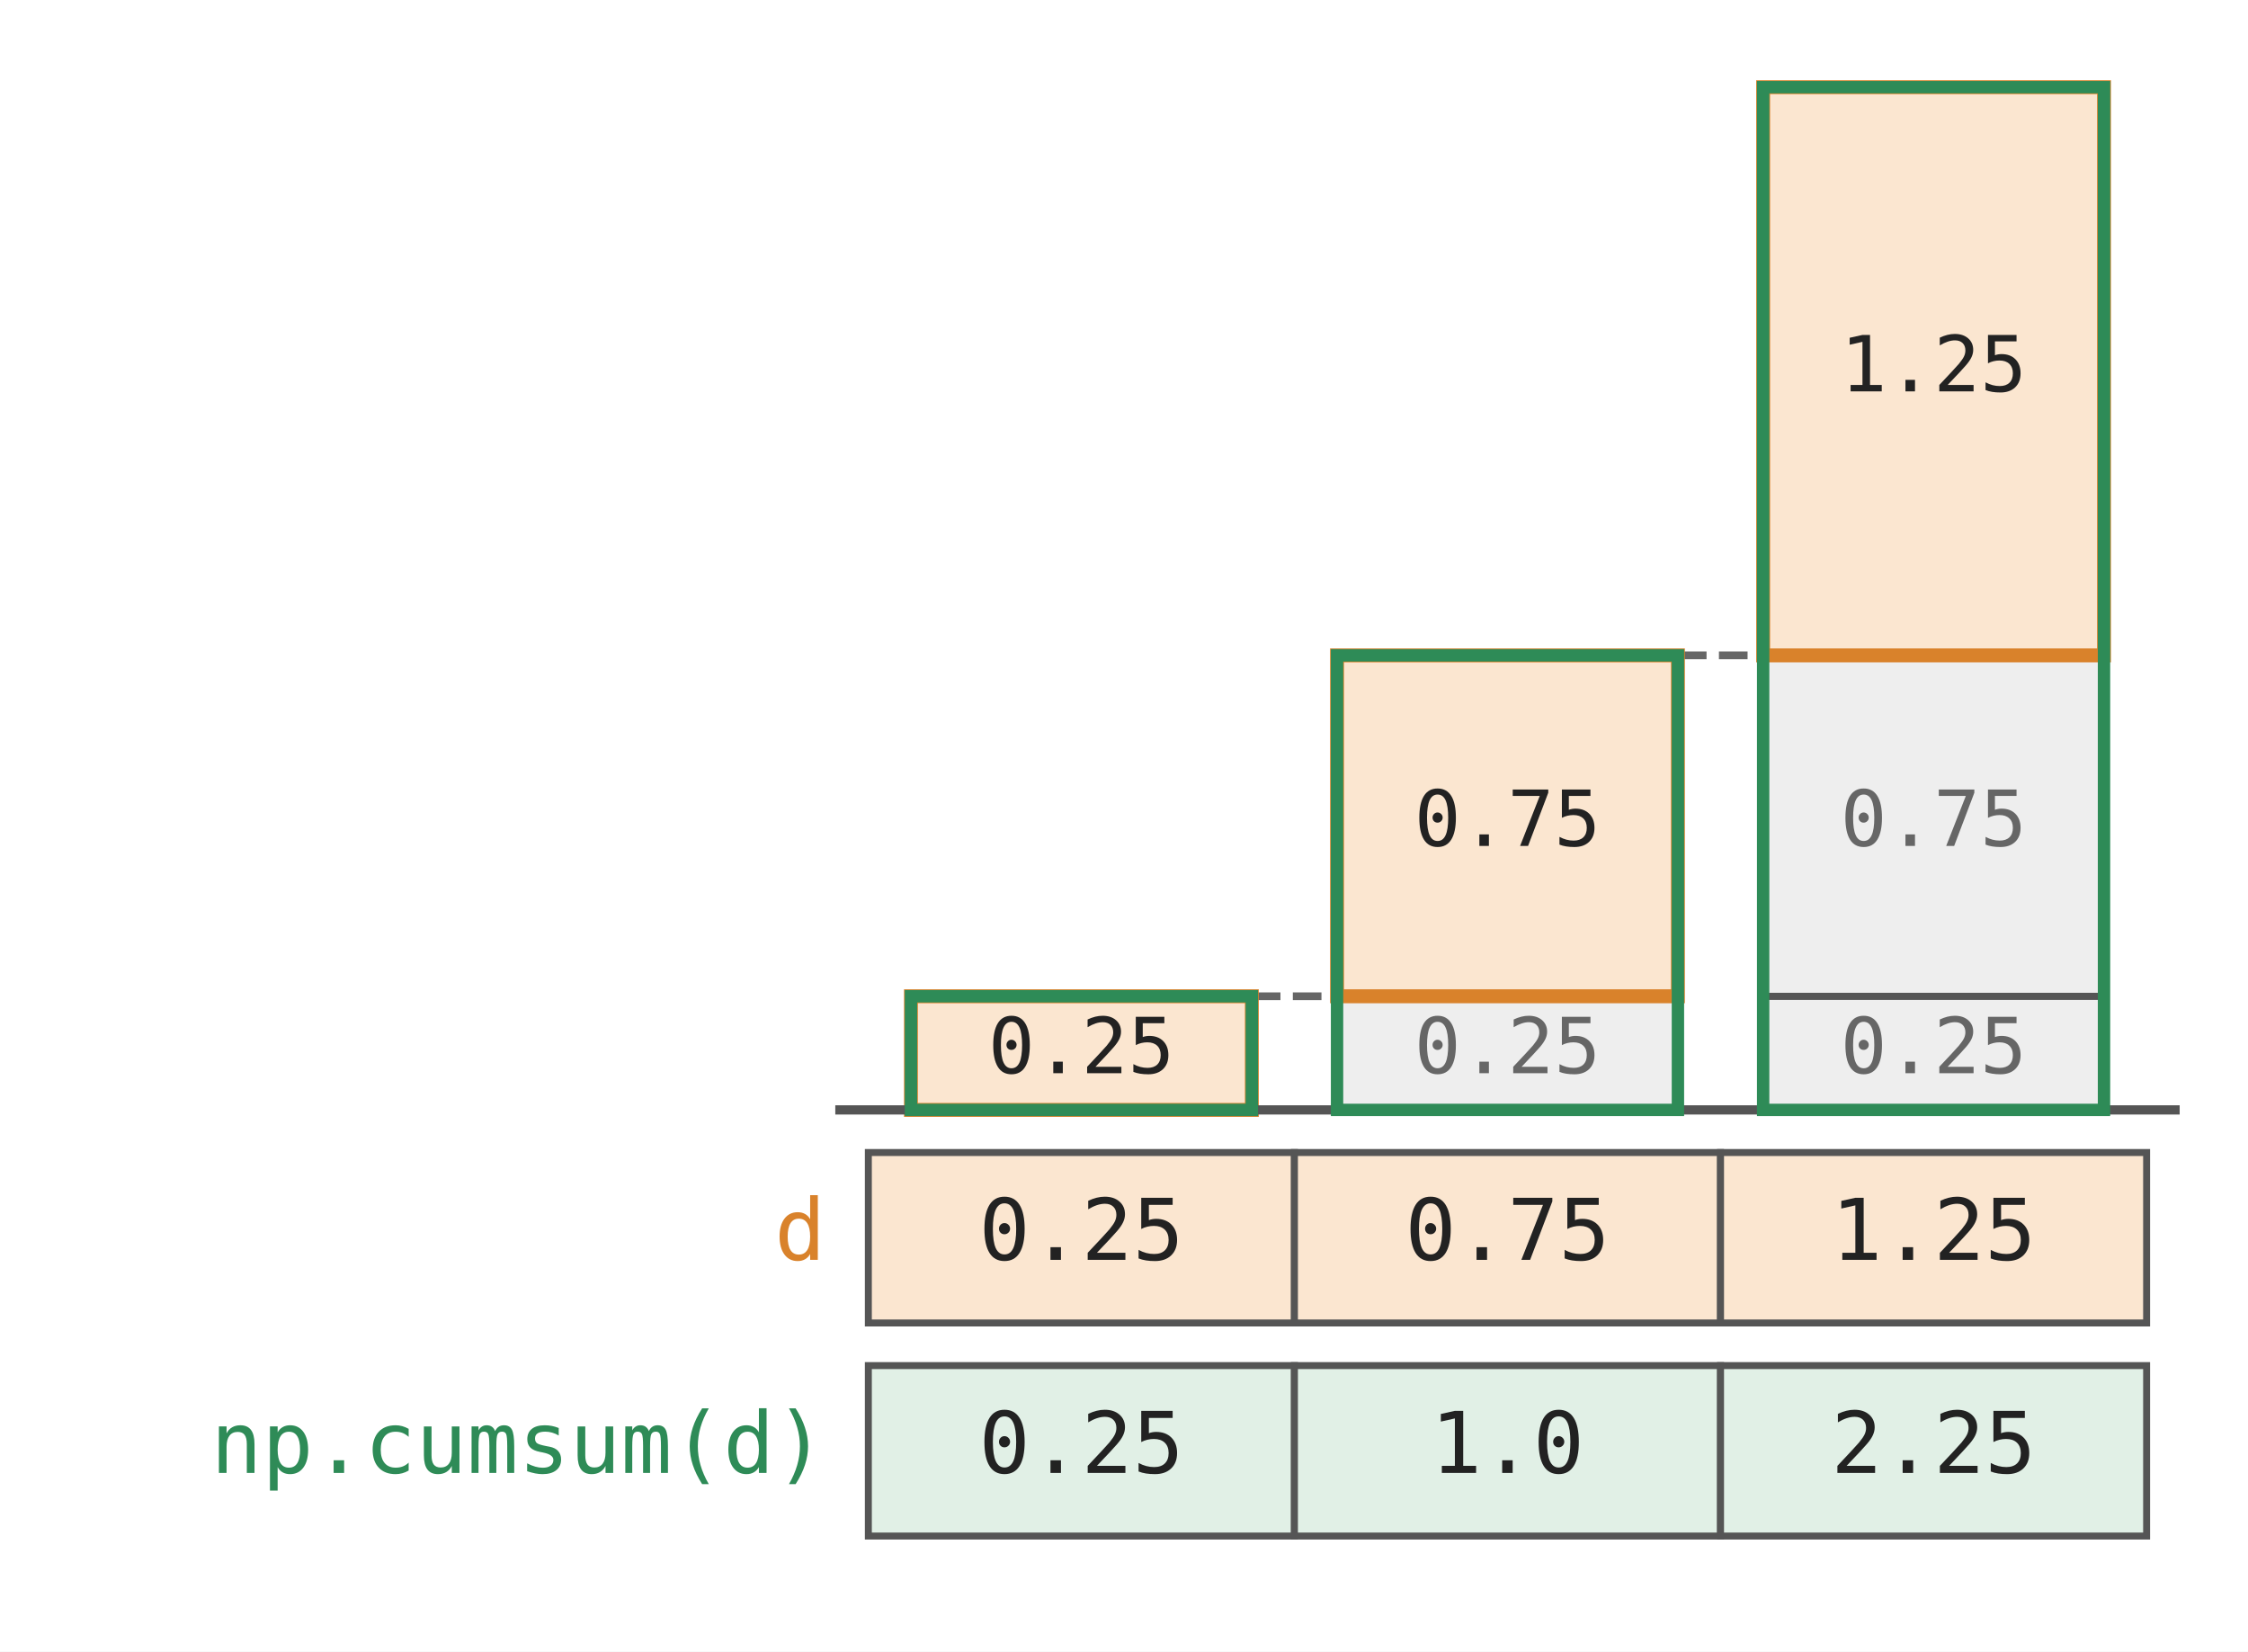
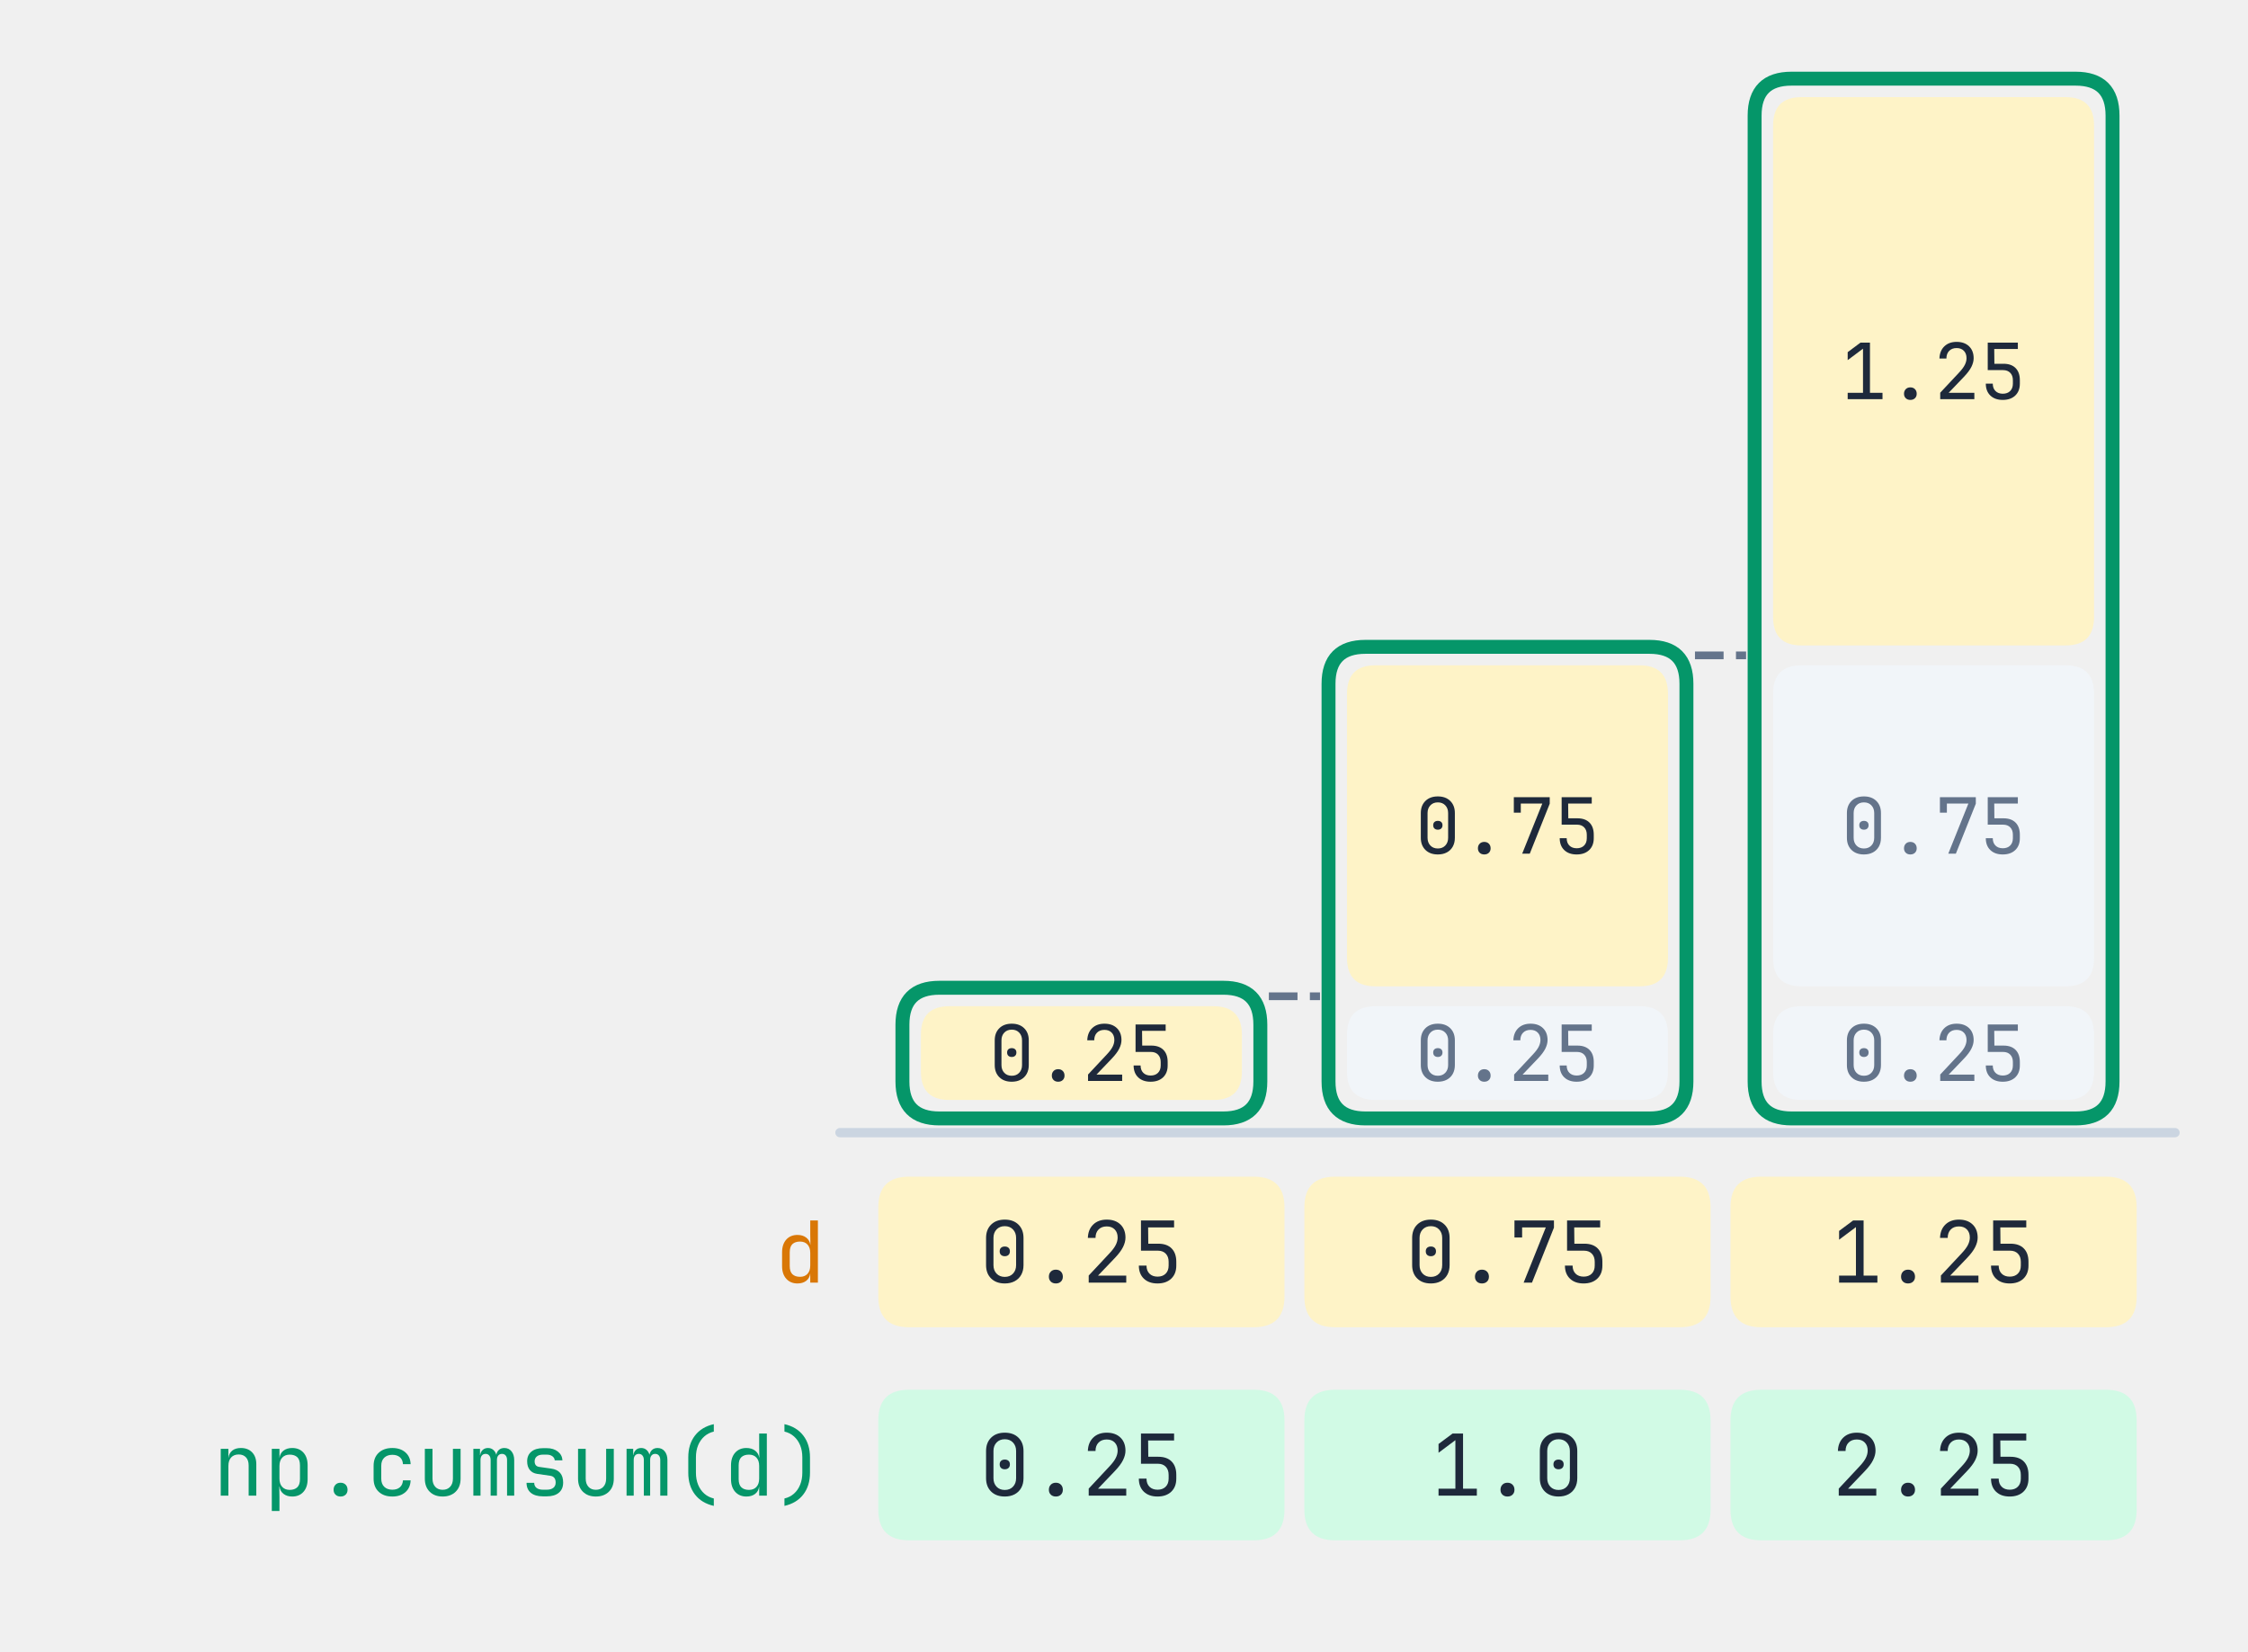
<svg xmlns="http://www.w3.org/2000/svg" xmlns:xlink="http://www.w3.org/1999/xlink" width="290.52pt" height="213.428pt" viewBox="0 0 290.52 213.428" version="1.1">
  <defs>
    <style type="text/css">*{stroke-linejoin: round; stroke-linecap: butt}</style>
  </defs>
  <g id="figure_1">
    <g id="patch_1">
-       <path d="M 0 213.428  L 290.52 213.428  L 290.52 0  L 0 0  z " style="fill: #ffffff" />
+       <path d="M 0 213.428  L 290.52 213.428  L 290.52 0  L 0 0  L 0 213.428  z " style="fill: none" />
    </g>
    <g id="axes_1">
      <g id="line2d_1">
-         <path d="M 161.78 128.74  L 172.793 128.74  " clip-path="url(#pf99dd65618)" style="fill: none; stroke-dasharray: 3.7,1.6; stroke-dashoffset: 0; stroke: #666666" />
+         <path d="M 163.982 128.74  L 170.59 128.74  " clip-path="url(#pf99dd65618)" style="fill: none; stroke-dasharray: 3.7,1.6; stroke-dashoffset: 0; stroke: #64748b" />
      </g>
      <g id="line2d_2">
-         <path d="M 216.846 84.688  L 227.859 84.688  " clip-path="url(#pf99dd65618)" style="fill: none; stroke-dasharray: 3.7,1.6; stroke-dashoffset: 0; stroke: #666666" />
+         <path d="M 219.048 84.688  L 225.656 84.688  " clip-path="url(#pf99dd65618)" style="fill: none; stroke-dasharray: 3.7,1.6; stroke-dashoffset: 0; stroke: #64748b" />
      </g>
      <g id="patch_2">
-         <path d="M 117.727 143.424  L 161.78 143.424  L 161.78 128.74  L 117.727 128.74  z " clip-path="url(#pf99dd65618)" style="fill: #fbe6d0; stroke: #d9822b; stroke-width: 1.8; stroke-linejoin: miter" />
+         <path d="M 122.683 142.14  L 156.824 142.14  Q 160.495 142.14 160.495 138.469  L 160.495 133.696  Q 160.495 130.025 156.824 130.025  L 122.683 130.025  Q 119.012 130.025 119.012 133.696  L 119.012 138.469  Q 119.012 142.14 122.683 142.14  z " clip-path="url(#pf99dd65618)" style="fill: #fef3c7" />
      </g>
      <g id="patch_3">
-         <path d="M 172.793 143.424  L 216.846 143.424  L 216.846 128.74  L 172.793 128.74  z " clip-path="url(#pf99dd65618)" style="fill: #eeeeee; stroke: #555555; stroke-width: 0.9; stroke-linejoin: miter" />
+         <path d="M 177.749 142.14  L 211.89 142.14  Q 215.561 142.14 215.561 138.469  L 215.561 133.696  Q 215.561 130.025 211.89 130.025  L 177.749 130.025  Q 174.078 130.025 174.078 133.696  L 174.078 138.469  Q 174.078 142.14 177.749 142.14  z " clip-path="url(#pf99dd65618)" style="fill: #f1f5f9" />
      </g>
      <g id="patch_4">
-         <path d="M 172.793 128.74  L 216.846 128.74  L 216.846 84.688  L 172.793 84.688  z " clip-path="url(#pf99dd65618)" style="fill: #fbe6d0; stroke: #d9822b; stroke-width: 1.8; stroke-linejoin: miter" />
+         <path d="M 177.749 127.455  L 211.89 127.455  Q 215.561 127.455 215.561 123.784  L 215.561 89.644  Q 215.561 85.972 211.89 85.972  L 177.749 85.972  Q 174.078 85.972 174.078 89.644  L 174.078 123.784  Q 174.078 127.455 177.749 127.455  z " clip-path="url(#pf99dd65618)" style="fill: #fef3c7" />
      </g>
      <g id="patch_5">
-         <path d="M 227.859 143.424  L 271.911 143.424  L 271.911 128.74  L 227.859 128.74  z " clip-path="url(#pf99dd65618)" style="fill: #eeeeee; stroke: #555555; stroke-width: 0.9; stroke-linejoin: miter" />
+         <path d="M 232.815 142.14  L 266.955 142.14  Q 270.626 142.14 270.626 138.469  L 270.626 133.696  Q 270.626 130.025 266.955 130.025  L 232.815 130.025  Q 229.144 130.025 229.144 133.696  L 229.144 138.469  Q 229.144 142.14 232.815 142.14  z " clip-path="url(#pf99dd65618)" style="fill: #f1f5f9" />
      </g>
      <g id="patch_6">
-         <path d="M 227.859 128.74  L 271.911 128.74  L 271.911 84.688  L 227.859 84.688  z " clip-path="url(#pf99dd65618)" style="fill: #eeeeee; stroke: #555555; stroke-width: 0.9; stroke-linejoin: miter" />
+         <path d="M 232.815 127.455  L 266.955 127.455  Q 270.626 127.455 270.626 123.784  L 270.626 89.644  Q 270.626 85.972 266.955 85.972  L 232.815 85.972  Q 229.144 85.972 229.144 89.644  L 229.144 123.784  Q 229.144 127.455 232.815 127.455  z " clip-path="url(#pf99dd65618)" style="fill: #f1f5f9" />
      </g>
      <g id="patch_7">
-         <path d="M 227.859 84.688  L 271.911 84.688  L 271.911 11.267  L 227.859 11.267  z " clip-path="url(#pf99dd65618)" style="fill: #fbe6d0; stroke: #d9822b; stroke-width: 1.8; stroke-linejoin: miter" />
+         <path d="M 232.815 83.403  L 266.955 83.403  Q 270.626 83.403 270.626 79.732  L 270.626 16.223  Q 270.626 12.551 266.955 12.551  L 232.815 12.551  Q 229.144 12.551 229.144 16.223  L 229.144 79.732  Q 229.144 83.403 232.815 83.403  z " clip-path="url(#pf99dd65618)" style="fill: #fef3c7" />
      </g>
      <g id="line2d_3">
-         <path d="M 108.549 143.424  L 281.089 143.424  " clip-path="url(#pf99dd65618)" style="fill: none; stroke: #555555; stroke-width: 1.2; stroke-linecap: square" />
+         <path d="M 108.549 146.361  L 281.089 146.361  " clip-path="url(#pf99dd65618)" style="fill: none; stroke: #cbd5e1; stroke-width: 1.2; stroke-linecap: round" />
      </g>
      <g id="patch_8">
-         <path d="M 112.221 170.957  L 167.286 170.957  L 167.286 148.931  L 112.221 148.931  z " clip-path="url(#pf99dd65618)" style="fill: #fbe6d0; stroke: #555555; stroke-width: 0.9; stroke-linejoin: miter" />
+         <path d="M 117.47 171.508  L 162.037 171.508  Q 166.001 171.508 166.001 167.543  L 166.001 156.016  Q 166.001 152.051 162.037 152.051  L 117.47 152.051  Q 113.505 152.051 113.505 156.016  L 113.505 167.543  Q 113.505 171.508 117.47 171.508  z " clip-path="url(#pf99dd65618)" style="fill: #fef3c7" />
      </g>
      <g id="patch_9">
-         <path d="M 167.286 170.957  L 222.352 170.957  L 222.352 148.931  L 167.286 148.931  z " clip-path="url(#pf99dd65618)" style="fill: #fbe6d0; stroke: #555555; stroke-width: 0.9; stroke-linejoin: miter" />
+         <path d="M 172.536 171.508  L 217.102 171.508  Q 221.067 171.508 221.067 167.543  L 221.067 156.016  Q 221.067 152.051 217.102 152.051  L 172.536 152.051  Q 168.571 152.051 168.571 156.016  L 168.571 167.543  Q 168.571 171.508 172.536 171.508  z " clip-path="url(#pf99dd65618)" style="fill: #fef3c7" />
      </g>
      <g id="patch_10">
-         <path d="M 222.352 170.957  L 277.418 170.957  L 277.418 148.931  L 222.352 148.931  z " clip-path="url(#pf99dd65618)" style="fill: #fbe6d0; stroke: #555555; stroke-width: 0.9; stroke-linejoin: miter" />
+         <path d="M 227.602 171.508  L 272.168 171.508  Q 276.133 171.508 276.133 167.543  L 276.133 156.016  Q 276.133 152.051 272.168 152.051  L 227.602 152.051  Q 223.637 152.051 223.637 156.016  L 223.637 167.543  Q 223.637 171.508 227.602 171.508  z " clip-path="url(#pf99dd65618)" style="fill: #fef3c7" />
      </g>
      <g id="patch_11">
-         <path d="M 112.221 198.49  L 167.286 198.49  L 167.286 176.464  L 112.221 176.464  z " clip-path="url(#pf99dd65618)" style="fill: #e1f0e6; stroke: #555555; stroke-width: 0.9; stroke-linejoin: miter" />
+         <path d="M 117.47 199.041  L 162.037 199.041  Q 166.001 199.041 166.001 195.076  L 166.001 183.549  Q 166.001 179.584 162.037 179.584  L 117.47 179.584  Q 113.505 179.584 113.505 183.549  L 113.505 195.076  Q 113.505 199.041 117.47 199.041  z " clip-path="url(#pf99dd65618)" style="fill: #d1fae5" />
      </g>
      <g id="patch_12">
-         <path d="M 167.286 198.49  L 222.352 198.49  L 222.352 176.464  L 167.286 176.464  z " clip-path="url(#pf99dd65618)" style="fill: #e1f0e6; stroke: #555555; stroke-width: 0.9; stroke-linejoin: miter" />
+         <path d="M 172.536 199.041  L 217.102 199.041  Q 221.067 199.041 221.067 195.076  L 221.067 183.549  Q 221.067 179.584 217.102 179.584  L 172.536 179.584  Q 168.571 179.584 168.571 183.549  L 168.571 195.076  Q 168.571 199.041 172.536 199.041  z " clip-path="url(#pf99dd65618)" style="fill: #d1fae5" />
      </g>
      <g id="patch_13">
-         <path d="M 222.352 198.49  L 277.418 198.49  L 277.418 176.464  L 222.352 176.464  z " clip-path="url(#pf99dd65618)" style="fill: #e1f0e6; stroke: #555555; stroke-width: 0.9; stroke-linejoin: miter" />
+         <path d="M 227.602 199.041  L 272.168 199.041  Q 276.133 199.041 276.133 195.076  L 276.133 183.549  Q 276.133 179.584 272.168 179.584  L 227.602 179.584  Q 223.637 179.584 223.637 183.549  L 223.637 195.076  Q 223.637 199.041 227.602 199.041  z " clip-path="url(#pf99dd65618)" style="fill: #d1fae5" />
      </g>
      <g id="text_1">
-         <g style="fill: #222222" transform="translate(127.7128 138.68) scale(0.1 -0.1)">
-           <defs>
-             <path id="DejaVuSansMono-13" d="M 1509 2344  Q 1509 2516 1629 2641  Q 1750 2766 1919 2766  Q 2094 2766 2219 2641  Q 2344 2516 2344 2344  Q 2344 2169 2220 2047  Q 2097 1925 1919 1925  Q 1744 1925 1626 2044  Q 1509 2163 1509 2344  z M 1925 4250  Q 1484 4250 1267 3775  Q 1050 3300 1050 2328  Q 1050 1359 1267 884  Q 1484 409 1925 409  Q 2369 409 2586 884  Q 2803 1359 2803 2328  Q 2803 3300 2586 3775  Q 2369 4250 1925 4250  z M 1925 4750  Q 2672 4750 3055 4137  Q 3438 3525 3438 2328  Q 3438 1134 3055 521  Q 2672 -91 1925 -91  Q 1178 -91 797 521  Q 416 1134 416 2328  Q 416 3525 797 4137  Q 1178 4750 1925 4750  z " transform="scale(0.015625)" />
-             <path id="DejaVuSansMono-11" d="M 1528 953  L 2316 953  L 2316 0  L 1528 0  L 1528 953  z " transform="scale(0.015625)" />
-             <path id="DejaVuSansMono-15" d="M 1166 531  L 3309 531  L 3309 0  L 475 0  L 475 531  Q 1059 1147 1496 1619  Q 1934 2091 2100 2284  Q 2413 2666 2522 2902  Q 2631 3138 2631 3384  Q 2631 3775 2401 3997  Q 2172 4219 1772 4219  Q 1488 4219 1175 4116  Q 863 4013 513 3803  L 513 4441  Q 834 4594 1145 4672  Q 1456 4750 1759 4750  Q 2444 4750 2861 4386  Q 3278 4022 3278 3431  Q 3278 3131 3139 2831  Q 3000 2531 2688 2169  Q 2513 1966 2180 1606  Q 1847 1247 1166 531  z " transform="scale(0.015625)" />
-             <path id="DejaVuSansMono-18" d="M 647 4666  L 3009 4666  L 3009 4134  L 1222 4134  L 1222 2988  Q 1356 3038 1492 3061  Q 1628 3084 1766 3084  Q 2491 3084 2916 2656  Q 3341 2228 3341 1497  Q 3341 759 2895 334  Q 2450 -91 1678 -91  Q 1306 -91 998 -41  Q 691 9 447 109  L 447 750  Q 734 594 1025 517  Q 1316 441 1619 441  Q 2141 441 2423 716  Q 2706 991 2706 1497  Q 2706 1997 2414 2275  Q 2122 2553 1600 2553  Q 1347 2553 1106 2495  Q 866 2438 647 2322  L 647 4666  z " transform="scale(0.015625)" />
-           </defs>
-           <use xlink:href="#DejaVuSansMono-13" />
-           <use xlink:href="#DejaVuSansMono-11" transform="translate(60.20312 0)" />
-           <use xlink:href="#DejaVuSansMono-15" transform="translate(120.4062 0)" />
-           <use xlink:href="#DejaVuSansMono-18" transform="translate(180.6094 0)" />
+         <g style="fill: #1e293b" transform="translate(127.7534 139.6824) scale(0.1 -0.1)">
+           <defs>
+             <path id="JetBrainsMonoNL-Regular-2d4" d="M 1920 -64  Q 1274 -64 893 310  Q 512 685 512 1312  L 512 3360  Q 512 3987 893 4361  Q 1274 4736 1920 4736  Q 2566 4736 2947 4361  Q 3328 3987 3328 3360  L 3328 1312  Q 3328 896 3155 585  Q 2982 275 2665 105  Q 2349 -64 1920 -64  z M 1920 429  Q 2304 429 2537 675  Q 2771 922 2771 1312  L 2771 3360  Q 2771 3750 2537 3996  Q 2304 4243 1920 4243  Q 1536 4243 1302 3996  Q 1069 3750 1069 3360  L 1069 1312  Q 1069 922 1302 675  Q 1536 429 1920 429  z M 1920 1984  Q 1747 1984 1641 2080  Q 1536 2176 1536 2355  Q 1536 2528 1641 2621  Q 1747 2714 1920 2714  Q 2093 2714 2198 2621  Q 2304 2528 2304 2355  Q 2304 2176 2198 2080  Q 2093 1984 1920 1984  z " transform="scale(0.015625)" />
+             <path id="JetBrainsMonoNL-Regular-329" d="M 1920 -64  Q 1683 -64 1539 77  Q 1395 218 1395 442  Q 1395 678 1539 825  Q 1683 973 1920 973  Q 2157 973 2301 825  Q 2445 678 2445 442  Q 2445 218 2301 77  Q 2157 -64 1920 -64  z " transform="scale(0.015625)" />
+             <path id="JetBrainsMonoNL-Regular-2d6" d="M 550 0  L 550 531  L 2106 2195  Q 2445 2554 2585 2835  Q 2726 3117 2726 3386  Q 2726 3770 2505 3997  Q 2285 4224 1907 4224  Q 1517 4224 1289 3990  Q 1062 3757 1062 3360  L 486 3360  Q 506 3994 890 4365  Q 1274 4736 1907 4736  Q 2554 4736 2934 4371  Q 3315 4006 3315 3379  Q 3315 3046 3132 2675  Q 2950 2304 2509 1843  L 1248 525  L 3373 525  L 3373 0  L 550 0  z " transform="scale(0.015625)" />
+             <path id="JetBrainsMonoNL-Regular-2d9" d="M 1882 -64  Q 1235 -64 857 297  Q 480 659 480 1280  L 1056 1280  Q 1056 896 1280 672  Q 1504 448 1888 448  Q 2272 448 2496 672  Q 2720 896 2720 1280  L 2720 1568  Q 2720 1952 2502 2176  Q 2285 2400 1914 2400  L 640 2400  L 640 4672  L 3130 4672  L 3130 4147  L 1178 4147  L 1190 2925  L 1946 2925  Q 2592 2925 2944 2569  Q 3296 2214 3296 1568  L 3296 1280  Q 3296 659 2915 297  Q 2534 -64 1882 -64  z " transform="scale(0.015625)" />
+           </defs>
+           <use xlink:href="#JetBrainsMonoNL-Regular-2d4" />
+           <use xlink:href="#JetBrainsMonoNL-Regular-329" transform="translate(60 0)" />
+           <use xlink:href="#JetBrainsMonoNL-Regular-2d6" transform="translate(120 0)" />
+           <use xlink:href="#JetBrainsMonoNL-Regular-2d9" transform="translate(180 0)" />
        </g>
      </g>
      <g id="text_2">
-         <g style="fill: #666666" transform="translate(182.7786 138.68) scale(0.1 -0.1)">
-           <use xlink:href="#DejaVuSansMono-13" />
-           <use xlink:href="#DejaVuSansMono-11" transform="translate(60.20312 0)" />
-           <use xlink:href="#DejaVuSansMono-15" transform="translate(120.4062 0)" />
-           <use xlink:href="#DejaVuSansMono-18" transform="translate(180.6094 0)" />
+         <g style="fill: #64748b" transform="translate(182.8192 139.6824) scale(0.1 -0.1)">
+           <use xlink:href="#JetBrainsMonoNL-Regular-2d4" />
+           <use xlink:href="#JetBrainsMonoNL-Regular-329" transform="translate(60 0)" />
+           <use xlink:href="#JetBrainsMonoNL-Regular-2d6" transform="translate(120 0)" />
+           <use xlink:href="#JetBrainsMonoNL-Regular-2d9" transform="translate(180 0)" />
        </g>
      </g>
      <g id="text_3">
-         <g style="fill: #222222" transform="translate(182.7786 109.3116) scale(0.1 -0.1)">
-           <defs>
-             <path id="DejaVuSansMono-1a" d="M 434 4666  L 3372 4666  L 3372 4397  L 1703 0  L 1044 0  L 2669 4134  L 434 4134  L 434 4666  z " transform="scale(0.015625)" />
-           </defs>
-           <use xlink:href="#DejaVuSansMono-13" />
-           <use xlink:href="#DejaVuSansMono-11" transform="translate(60.20312 0)" />
-           <use xlink:href="#DejaVuSansMono-1a" transform="translate(120.4062 0)" />
-           <use xlink:href="#DejaVuSansMono-18" transform="translate(180.6094 0)" />
+         <g style="fill: #1e293b" transform="translate(182.8192 110.3139) scale(0.1 -0.1)">
+           <defs>
+             <path id="JetBrainsMonoNL-Regular-2db" d="M 1216 0  L 2880 4147  L 1101 4147  L 1101 3392  L 525 3392  L 525 4672  L 3494 4672  L 3494 4134  L 1843 0  L 1216 0  z " transform="scale(0.015625)" />
+           </defs>
+           <use xlink:href="#JetBrainsMonoNL-Regular-2d4" />
+           <use xlink:href="#JetBrainsMonoNL-Regular-329" transform="translate(60 0)" />
+           <use xlink:href="#JetBrainsMonoNL-Regular-2db" transform="translate(120 0)" />
+           <use xlink:href="#JetBrainsMonoNL-Regular-2d9" transform="translate(180 0)" />
        </g>
      </g>
      <g id="text_4">
-         <g style="fill: #666666" transform="translate(237.8444 138.68) scale(0.1 -0.1)">
-           <use xlink:href="#DejaVuSansMono-13" />
-           <use xlink:href="#DejaVuSansMono-11" transform="translate(60.20312 0)" />
-           <use xlink:href="#DejaVuSansMono-15" transform="translate(120.4062 0)" />
-           <use xlink:href="#DejaVuSansMono-18" transform="translate(180.6094 0)" />
+         <g style="fill: #64748b" transform="translate(237.885 139.6824) scale(0.1 -0.1)">
+           <use xlink:href="#JetBrainsMonoNL-Regular-2d4" />
+           <use xlink:href="#JetBrainsMonoNL-Regular-329" transform="translate(60 0)" />
+           <use xlink:href="#JetBrainsMonoNL-Regular-2d6" transform="translate(120 0)" />
+           <use xlink:href="#JetBrainsMonoNL-Regular-2d9" transform="translate(180 0)" />
        </g>
      </g>
      <g id="text_5">
-         <g style="fill: #666666" transform="translate(237.8444 109.3116) scale(0.1 -0.1)">
-           <use xlink:href="#DejaVuSansMono-13" />
-           <use xlink:href="#DejaVuSansMono-11" transform="translate(60.20312 0)" />
-           <use xlink:href="#DejaVuSansMono-1a" transform="translate(120.4062 0)" />
-           <use xlink:href="#DejaVuSansMono-18" transform="translate(180.6094 0)" />
+         <g style="fill: #64748b" transform="translate(237.885 110.3139) scale(0.1 -0.1)">
+           <use xlink:href="#JetBrainsMonoNL-Regular-2d4" />
+           <use xlink:href="#JetBrainsMonoNL-Regular-329" transform="translate(60 0)" />
+           <use xlink:href="#JetBrainsMonoNL-Regular-2db" transform="translate(120 0)" />
+           <use xlink:href="#JetBrainsMonoNL-Regular-2d9" transform="translate(180 0)" />
        </g>
      </g>
      <g id="text_6">
-         <g style="fill: #222222" transform="translate(237.8444 50.57476) scale(0.1 -0.1)">
-           <defs>
-             <path id="DejaVuSansMono-14" d="M 844 531  L 1825 531  L 1825 4097  L 769 3859  L 769 4434  L 1819 4666  L 2450 4666  L 2450 531  L 3419 531  L 3419 0  L 844 0  L 844 531  z " transform="scale(0.015625)" />
-           </defs>
-           <use xlink:href="#DejaVuSansMono-14" />
-           <use xlink:href="#DejaVuSansMono-11" transform="translate(60.20312 0)" />
-           <use xlink:href="#DejaVuSansMono-15" transform="translate(120.4062 0)" />
-           <use xlink:href="#DejaVuSansMono-18" transform="translate(180.6094 0)" />
+         <g style="fill: #1e293b" transform="translate(237.885 51.57711) scale(0.1 -0.1)">
+           <defs>
+             <path id="JetBrainsMonoNL-Regular-2d5" d="M 576 0  L 576 525  L 1843 525  L 1843 4173  L 576 3226  L 576 3885  L 1632 4672  L 2419 4672  L 2419 525  L 3456 525  L 3456 0  L 576 0  z " transform="scale(0.015625)" />
+           </defs>
+           <use xlink:href="#JetBrainsMonoNL-Regular-2d5" />
+           <use xlink:href="#JetBrainsMonoNL-Regular-329" transform="translate(60 0)" />
+           <use xlink:href="#JetBrainsMonoNL-Regular-2d6" transform="translate(120 0)" />
+           <use xlink:href="#JetBrainsMonoNL-Regular-2d9" transform="translate(180 0)" />
        </g>
      </g>
      <g id="text_7">
-         <g style="fill: #222222" transform="translate(126.5087 162.8016) scale(0.11 -0.11)">
-           <use xlink:href="#DejaVuSansMono-13" />
-           <use xlink:href="#DejaVuSansMono-11" transform="translate(60.20312 0)" />
-           <use xlink:href="#DejaVuSansMono-15" transform="translate(120.4062 0)" />
-           <use xlink:href="#DejaVuSansMono-18" transform="translate(180.6094 0)" />
+         <g style="fill: #1e293b" transform="translate(126.5534 165.7397) scale(0.11 -0.11)">
+           <use xlink:href="#JetBrainsMonoNL-Regular-2d4" />
+           <use xlink:href="#JetBrainsMonoNL-Regular-329" transform="translate(60 0)" />
+           <use xlink:href="#JetBrainsMonoNL-Regular-2d6" transform="translate(120 0)" />
+           <use xlink:href="#JetBrainsMonoNL-Regular-2d9" transform="translate(180 0)" />
        </g>
      </g>
      <g id="text_8">
-         <g style="fill: #222222" transform="translate(181.5745 162.8016) scale(0.11 -0.11)">
-           <use xlink:href="#DejaVuSansMono-13" />
-           <use xlink:href="#DejaVuSansMono-11" transform="translate(60.20312 0)" />
-           <use xlink:href="#DejaVuSansMono-1a" transform="translate(120.4062 0)" />
-           <use xlink:href="#DejaVuSansMono-18" transform="translate(180.6094 0)" />
+         <g style="fill: #1e293b" transform="translate(181.6192 165.7397) scale(0.11 -0.11)">
+           <use xlink:href="#JetBrainsMonoNL-Regular-2d4" />
+           <use xlink:href="#JetBrainsMonoNL-Regular-329" transform="translate(60 0)" />
+           <use xlink:href="#JetBrainsMonoNL-Regular-2db" transform="translate(120 0)" />
+           <use xlink:href="#JetBrainsMonoNL-Regular-2d9" transform="translate(180 0)" />
        </g>
      </g>
      <g id="text_9">
-         <g style="fill: #222222" transform="translate(236.6403 162.8016) scale(0.11 -0.11)">
-           <use xlink:href="#DejaVuSansMono-14" />
-           <use xlink:href="#DejaVuSansMono-11" transform="translate(60.20312 0)" />
-           <use xlink:href="#DejaVuSansMono-15" transform="translate(120.4062 0)" />
-           <use xlink:href="#DejaVuSansMono-18" transform="translate(180.6094 0)" />
+         <g style="fill: #1e293b" transform="translate(236.685 165.7397) scale(0.11 -0.11)">
+           <use xlink:href="#JetBrainsMonoNL-Regular-2d5" />
+           <use xlink:href="#JetBrainsMonoNL-Regular-329" transform="translate(60 0)" />
+           <use xlink:href="#JetBrainsMonoNL-Regular-2d6" transform="translate(120 0)" />
+           <use xlink:href="#JetBrainsMonoNL-Regular-2d9" transform="translate(180 0)" />
        </g>
      </g>
      <g id="text_10">
-         <g style="fill: #222222" transform="translate(126.5087 190.3345) scale(0.11 -0.11)">
-           <use xlink:href="#DejaVuSansMono-13" />
-           <use xlink:href="#DejaVuSansMono-11" transform="translate(60.20312 0)" />
-           <use xlink:href="#DejaVuSansMono-15" transform="translate(120.4062 0)" />
-           <use xlink:href="#DejaVuSansMono-18" transform="translate(180.6094 0)" />
+         <g style="fill: #1e293b" transform="translate(126.5534 193.2726) scale(0.11 -0.11)">
+           <use xlink:href="#JetBrainsMonoNL-Regular-2d4" />
+           <use xlink:href="#JetBrainsMonoNL-Regular-329" transform="translate(60 0)" />
+           <use xlink:href="#JetBrainsMonoNL-Regular-2d6" transform="translate(120 0)" />
+           <use xlink:href="#JetBrainsMonoNL-Regular-2d9" transform="translate(180 0)" />
        </g>
      </g>
      <g id="text_11">
-         <g style="fill: #222222" transform="translate(184.8857 190.3345) scale(0.11 -0.11)">
-           <use xlink:href="#DejaVuSansMono-14" />
-           <use xlink:href="#DejaVuSansMono-11" transform="translate(60.20312 0)" />
-           <use xlink:href="#DejaVuSansMono-13" transform="translate(120.4062 0)" />
+         <g style="fill: #1e293b" transform="translate(184.9192 193.2726) scale(0.11 -0.11)">
+           <use xlink:href="#JetBrainsMonoNL-Regular-2d5" />
+           <use xlink:href="#JetBrainsMonoNL-Regular-329" transform="translate(60 0)" />
+           <use xlink:href="#JetBrainsMonoNL-Regular-2d4" transform="translate(120 0)" />
        </g>
      </g>
      <g id="text_12">
-         <g style="fill: #222222" transform="translate(236.6403 190.3345) scale(0.11 -0.11)">
-           <use xlink:href="#DejaVuSansMono-15" />
-           <use xlink:href="#DejaVuSansMono-11" transform="translate(60.20312 0)" />
-           <use xlink:href="#DejaVuSansMono-15" transform="translate(120.4062 0)" />
-           <use xlink:href="#DejaVuSansMono-18" transform="translate(180.6094 0)" />
+         <g style="fill: #1e293b" transform="translate(236.685 193.2726) scale(0.11 -0.11)">
+           <use xlink:href="#JetBrainsMonoNL-Regular-2d6" />
+           <use xlink:href="#JetBrainsMonoNL-Regular-329" transform="translate(60 0)" />
+           <use xlink:href="#JetBrainsMonoNL-Regular-2d6" transform="translate(120 0)" />
+           <use xlink:href="#JetBrainsMonoNL-Regular-2d9" transform="translate(180 0)" />
        </g>
      </g>
      <g id="patch_14">
-         <path d="M 117.727 143.424  L 161.78 143.424  L 161.78 128.74  L 117.727 128.74  L 117.727 143.424  z " clip-path="url(#pf99dd65618)" style="fill: none; stroke: #2e8b57; stroke-width: 1.6; stroke-linejoin: miter" />
+         <path d="M 121.398 144.526  L 158.109 144.526  Q 162.881 144.526 162.881 139.753  L 162.881 132.411  Q 162.881 127.639 158.109 127.639  L 121.398 127.639  Q 116.626 127.639 116.626 132.411  L 116.626 139.753  Q 116.626 144.526 121.398 144.526  L 121.398 144.526  z " clip-path="url(#pf99dd65618)" style="fill: none; stroke: #059669; stroke-width: 1.8; stroke-linejoin: miter" />
      </g>
      <g id="patch_15">
-         <path d="M 172.793 143.424  L 216.846 143.424  L 216.846 84.688  L 172.793 84.688  L 172.793 143.424  z " clip-path="url(#pf99dd65618)" style="fill: none; stroke: #2e8b57; stroke-width: 1.6; stroke-linejoin: miter" />
+         <path d="M 176.464 144.526  L 213.174 144.526  Q 217.947 144.526 217.947 139.753  L 217.947 88.359  Q 217.947 83.586 213.174 83.586  L 176.464 83.586  Q 171.692 83.586 171.692 88.359  L 171.692 139.753  Q 171.692 144.526 176.464 144.526  L 176.464 144.526  z " clip-path="url(#pf99dd65618)" style="fill: none; stroke: #059669; stroke-width: 1.8; stroke-linejoin: miter" />
      </g>
      <g id="patch_16">
-         <path d="M 227.859 143.424  L 271.911 143.424  L 271.911 11.267  L 227.859 11.267  L 227.859 143.424  z " clip-path="url(#pf99dd65618)" style="fill: none; stroke: #2e8b57; stroke-width: 1.6; stroke-linejoin: miter" />
+         <path d="M 231.53 144.526  L 268.24 144.526  Q 273.013 144.526 273.013 139.753  L 273.013 14.938  Q 273.013 10.165 268.24 10.165  L 231.53 10.165  Q 226.757 10.165 226.757 14.938  L 226.757 139.753  Q 226.757 144.526 231.53 144.526  L 231.53 144.526  z " clip-path="url(#pf99dd65618)" style="fill: none; stroke: #059669; stroke-width: 1.8; stroke-linejoin: miter" />
      </g>
      <g id="text_13">
-         <g style="fill: #d9822b" transform="translate(100.0916 162.8021) scale(0.11 -0.11)">
-           <defs>
-             <path id="DejaVuSansMono-47" d="M 2681 3053  L 2681 4863  L 3256 4863  L 3256 0  L 2681 0  L 2681 441  Q 2538 181 2298 45  Q 2059 -91 1747 -91  Q 1113 -91 748 401  Q 384 894 384 1759  Q 384 2613 750 3098  Q 1116 3584 1747 3584  Q 2063 3584 2303 3448  Q 2544 3313 2681 3053  z M 991 1747  Q 991 1078 1203 737  Q 1416 397 1831 397  Q 2247 397 2464 740  Q 2681 1084 2681 1747  Q 2681 2413 2464 2755  Q 2247 3097 1831 3097  Q 1416 3097 1203 2756  Q 991 2416 991 1747  z " transform="scale(0.015625)" />
-           </defs>
-           <use xlink:href="#DejaVuSansMono-47" />
+         <g style="fill: #d97706" transform="translate(100.1139 165.7397) scale(0.11 -0.11)">
+           <defs>
+             <path id="JetBrainsMonoNL-Regular-dd" d="M 1715 -64  Q 1190 -64 873 288  Q 557 640 557 1242  L 557 2272  Q 557 2880 870 3232  Q 1184 3584 1715 3584  Q 2112 3584 2371 3385  Q 2630 3187 2682 2848  L 2688 2848  L 2675 3648  L 2675 4672  L 3251 4672  L 3251 0  L 2675 0  L 2675 672  L 2669 672  Q 2624 326 2368 131  Q 2112 -64 1715 -64  z M 1907 435  Q 2266 435 2470 659  Q 2675 883 2675 1280  L 2675 2240  Q 2675 2637 2470 2861  Q 2266 3085 1907 3085  Q 1542 3085 1337 2896  Q 1133 2707 1133 2272  L 1133 1248  Q 1133 819 1337 627  Q 1542 435 1907 435  z " transform="scale(0.015625)" />
+           </defs>
+           <use xlink:href="#JetBrainsMonoNL-Regular-dd" />
        </g>
      </g>
      <g id="text_14">
-         <g style="fill: #2e8b57" transform="translate(27.24582 190.335) scale(0.11 -0.11)">
-           <defs>
-             <path id="DejaVuSansMono-51" d="M 3284 2169  L 3284 0  L 2706 0  L 2706 2169  Q 2706 2641 2540 2862  Q 2375 3084 2022 3084  Q 1619 3084 1401 2798  Q 1184 2513 1184 1978  L 1184 0  L 609 0  L 609 3500  L 1184 3500  L 1184 2975  Q 1338 3275 1600 3429  Q 1863 3584 2222 3584  Q 2756 3584 3020 3232  Q 3284 2881 3284 2169  z " transform="scale(0.015625)" />
-             <path id="DejaVuSansMono-53" d="M 1172 441  L 1172 -1331  L 594 -1331  L 594 3500  L 1172 3500  L 1172 3053  Q 1316 3313 1555 3448  Q 1794 3584 2106 3584  Q 2741 3584 3102 3093  Q 3463 2603 3463 1734  Q 3463 881 3100 395  Q 2738 -91 2106 -91  Q 1788 -91 1548 45  Q 1309 181 1172 441  z M 2859 1747  Q 2859 2416 2648 2756  Q 2438 3097 2022 3097  Q 1603 3097 1387 2755  Q 1172 2413 1172 1747  Q 1172 1084 1387 740  Q 1603 397 2022 397  Q 2438 397 2648 737  Q 2859 1078 2859 1747  z " transform="scale(0.015625)" />
-             <path id="DejaVuSansMono-46" d="M 3316 178  Q 3084 44 2839 -23  Q 2594 -91 2338 -91  Q 1525 -91 1067 396  Q 609 884 609 1747  Q 609 2609 1067 3096  Q 1525 3584 2338 3584  Q 2591 3584 2831 3518  Q 3072 3453 3316 3316  L 3316 2713  Q 3088 2916 2858 3006  Q 2628 3097 2338 3097  Q 1797 3097 1506 2747  Q 1216 2397 1216 1747  Q 1216 1100 1508 748  Q 1800 397 2338 397  Q 2638 397 2875 489  Q 3113 581 3316 775  L 3316 178  z " transform="scale(0.015625)" />
-             <path id="DejaVuSansMono-58" d="M 609 1325  L 609 3494  L 1184 3494  L 1184 1325  Q 1184 853 1351 631  Q 1519 409 1869 409  Q 2275 409 2490 695  Q 2706 981 2706 1516  L 2706 3494  L 3284 3494  L 3284 0  L 2706 0  L 2706 525  Q 2553 222 2289 65  Q 2025 -91 1672 -91  Q 1134 -91 871 261  Q 609 613 609 1325  z " transform="scale(0.015625)" />
-             <path id="DejaVuSansMono-50" d="M 2113 3144  Q 2219 3369 2383 3476  Q 2547 3584 2778 3584  Q 3200 3584 3373 3257  Q 3547 2931 3547 2028  L 3547 0  L 3022 0  L 3022 2003  Q 3022 2744 2939 2923  Q 2856 3103 2638 3103  Q 2388 3103 2295 2911  Q 2203 2719 2203 2003  L 2203 0  L 1678 0  L 1678 2003  Q 1678 2753 1589 2928  Q 1500 3103 1269 3103  Q 1041 3103 952 2911  Q 863 2719 863 2003  L 863 0  L 341 0  L 341 3500  L 863 3500  L 863 3200  Q 966 3388 1120 3486  Q 1275 3584 1472 3584  Q 1709 3584 1867 3475  Q 2025 3366 2113 3144  z " transform="scale(0.015625)" />
-             <path id="DejaVuSansMono-56" d="M 3041 3378  L 3041 2816  Q 2794 2959 2544 3031  Q 2294 3103 2034 3103  Q 1644 3103 1451 2976  Q 1259 2850 1259 2591  Q 1259 2356 1403 2240  Q 1547 2125 2119 2016  L 2350 1972  Q 2778 1891 2998 1647  Q 3219 1403 3219 1013  Q 3219 494 2850 201  Q 2481 -91 1825 -91  Q 1566 -91 1281 -36  Q 997 19 666 128  L 666 722  Q 988 556 1281 473  Q 1575 391 1838 391  Q 2219 391 2428 545  Q 2638 700 2638 978  Q 2638 1378 1872 1531  L 1847 1538  L 1631 1581  Q 1134 1678 906 1908  Q 678 2138 678 2534  Q 678 3038 1018 3311  Q 1359 3584 1991 3584  Q 2272 3584 2531 3532  Q 2791 3481 3041 3378  z " transform="scale(0.015625)" />
-             <path id="DejaVuSansMono-b" d="M 2766 4856  Q 2350 4144 2145 3436  Q 1941 2728 1941 2009  Q 1941 1294 2145 584  Q 2350 -125 2766 -844  L 2266 -844  Q 1794 -100 1562 604  Q 1331 1309 1331 2009  Q 1331 2706 1562 3412  Q 1794 4119 2266 4856  L 2766 4856  z " transform="scale(0.015625)" />
-             <path id="DejaVuSansMono-c" d="M 1088 4856  L 1588 4856  Q 2059 4119 2290 3412  Q 2522 2706 2522 2009  Q 2522 1306 2290 600  Q 2059 -106 1588 -844  L 1088 -844  Q 1503 -119 1708 590  Q 1913 1300 1913 2009  Q 1913 2722 1708 3431  Q 1503 4141 1088 4856  z " transform="scale(0.015625)" />
-           </defs>
-           <use xlink:href="#DejaVuSansMono-51" />
-           <use xlink:href="#DejaVuSansMono-53" transform="translate(60.20312 0)" />
-           <use xlink:href="#DejaVuSansMono-11" transform="translate(120.4062 0)" />
-           <use xlink:href="#DejaVuSansMono-46" transform="translate(180.6094 0)" />
-           <use xlink:href="#DejaVuSansMono-58" transform="translate(240.8125 0)" />
-           <use xlink:href="#DejaVuSansMono-50" transform="translate(301.0156 0)" />
-           <use xlink:href="#DejaVuSansMono-56" transform="translate(361.2188 0)" />
-           <use xlink:href="#DejaVuSansMono-58" transform="translate(421.4219 0)" />
-           <use xlink:href="#DejaVuSansMono-50" transform="translate(481.625 0)" />
-           <use xlink:href="#DejaVuSansMono-b" transform="translate(541.8281 0)" />
-           <use xlink:href="#DejaVuSansMono-47" transform="translate(602.0312 0)" />
-           <use xlink:href="#DejaVuSansMono-c" transform="translate(662.2344 0)" />
+         <g style="fill: #059669" transform="translate(27.51395 193.2726) scale(0.11 -0.11)">
+           <defs>
+             <path id="JetBrainsMonoNL-Regular-11b" d="M 589 0  L 589 3520  L 1165 3520  L 1165 2848  L 1171 2848  Q 1216 3200 1459 3392  Q 1702 3584 2106 3584  Q 2637 3584 2950 3257  Q 3264 2931 3264 2368  L 3264 0  L 2688 0  L 2688 2266  Q 2688 2669 2486 2883  Q 2285 3098 1939 3098  Q 1581 3098 1373 2874  Q 1165 2650 1165 2240  L 1165 0  L 589 0  z " transform="scale(0.015625)" />
+             <path id="JetBrainsMonoNL-Regular-13d" d="M 589 -1152  L 589 3520  L 1165 3520  L 1165 2848  L 1171 2848  Q 1216 3194 1472 3389  Q 1728 3584 2125 3584  Q 2656 3584 2969 3235  Q 3283 2886 3283 2278  L 3283 1248  Q 3283 640 2969 288  Q 2656 -64 2125 -64  Q 1728 -64 1472 134  Q 1216 333 1171 672  L 1152 672  L 1165 -128  L 1165 -1152  L 589 -1152  z M 1933 435  Q 2298 435 2502 627  Q 2707 819 2707 1248  L 2707 2272  Q 2707 2707 2502 2896  Q 2298 3085 1933 3085  Q 1581 3085 1373 2861  Q 1165 2637 1165 2240  L 1165 1280  Q 1165 883 1373 659  Q 1581 435 1933 435  z " transform="scale(0.015625)" />
+             <path id="JetBrainsMonoNL-Regular-d7" d="M 1971 -64  Q 1331 -64 947 294  Q 563 653 563 1280  L 563 2240  Q 563 2867 947 3225  Q 1331 3584 1971 3584  Q 2579 3584 2953 3257  Q 3328 2931 3347 2368  L 2771 2368  Q 2752 2707 2541 2889  Q 2330 3072 1971 3072  Q 1594 3072 1366 2857  Q 1139 2643 1139 2246  L 1139 1280  Q 1139 883 1366 665  Q 1594 448 1971 448  Q 2330 448 2541 633  Q 2752 819 2771 1152  L 3347 1152  Q 3328 589 2953 262  Q 2579 -64 1971 -64  z " transform="scale(0.015625)" />
+             <path id="JetBrainsMonoNL-Regular-151" d="M 1914 -64  Q 1306 -64 941 297  Q 576 659 576 1280  L 576 3520  L 1152 3520  L 1152 1280  Q 1152 896 1357 669  Q 1562 442 1914 442  Q 2272 442 2480 669  Q 2688 896 2688 1280  L 2688 3520  L 3264 3520  L 3264 1280  Q 3264 659 2893 297  Q 2522 -64 1914 -64  z " transform="scale(0.015625)" />
+             <path id="JetBrainsMonoNL-Regular-11a" d="M 384 0  L 384 3520  L 883 3520  L 883 3053  L 896 3053  Q 928 3290 1085 3437  Q 1242 3584 1485 3584  Q 1715 3584 1875 3449  Q 2035 3315 2106 3085  L 2112 3085  Q 2157 3315 2313 3449  Q 2470 3584 2714 3584  Q 3053 3584 3254 3331  Q 3456 3078 3456 2675  L 3456 0  L 2918 0  L 2918 2682  Q 2918 2893 2816 3017  Q 2714 3142 2534 3142  Q 2362 3142 2259 3020  Q 2157 2899 2157 2688  L 2157 0  L 1683 0  L 1683 2682  Q 1683 2893 1580 3017  Q 1478 3142 1306 3142  Q 1126 3142 1024 3020  Q 922 2899 922 2688  L 922 0  L 384 0  z " transform="scale(0.015625)" />
+             <path id="JetBrainsMonoNL-Regular-144" d="M 1779 -51  Q 1190 -51 867 214  Q 544 480 544 966  L 1120 966  Q 1120 723 1293 585  Q 1466 448 1779 448  L 2061 448  Q 2381 448 2557 589  Q 2733 730 2733 986  Q 2733 1440 2317 1498  L 1344 1638  Q 986 1690 787 1936  Q 589 2182 589 2586  Q 589 3046 905 3308  Q 1222 3571 1779 3571  L 2061 3571  Q 2573 3571 2896 3318  Q 3219 3066 3245 2656  L 2662 2656  Q 2650 2842 2486 2963  Q 2323 3085 2061 3085  L 1779 3085  Q 1485 3085 1318 2950  Q 1152 2816 1152 2586  Q 1152 2214 1491 2163  L 2400 2035  Q 3296 1907 3296 986  Q 3296 493 2973 221  Q 2650 -51 2061 -51  L 1779 -51  z " transform="scale(0.015625)" />
+             <path id="JetBrainsMonoNL-Regular-343" d="M 3104 -768  Q 2189 -563 1686 89  Q 1184 742 1184 1728  L 1184 2880  Q 1184 3866 1686 4518  Q 2189 5171 3104 5376  L 3104 4819  Q 2694 4723 2390 4454  Q 2086 4186 1923 3786  Q 1760 3386 1760 2880  L 1760 1728  Q 1760 1229 1923 825  Q 2086 422 2390 153  Q 2694 -115 3104 -211  L 3104 -768  z " transform="scale(0.015625)" />
+             <path id="JetBrainsMonoNL-Regular-344" d="M 736 -768  L 736 -211  Q 1152 -115 1453 153  Q 1754 422 1917 825  Q 2080 1229 2080 1728  L 2080 2880  Q 2080 3386 1917 3786  Q 1754 4186 1453 4454  Q 1152 4723 736 4819  L 736 5376  Q 1651 5171 2153 4518  Q 2656 3866 2656 2880  L 2656 1728  Q 2656 742 2153 89  Q 1651 -563 736 -768  z " transform="scale(0.015625)" />
+           </defs>
+           <use xlink:href="#JetBrainsMonoNL-Regular-11b" />
+           <use xlink:href="#JetBrainsMonoNL-Regular-13d" transform="translate(60 0)" />
+           <use xlink:href="#JetBrainsMonoNL-Regular-329" transform="translate(120 0)" />
+           <use xlink:href="#JetBrainsMonoNL-Regular-d7" transform="translate(180 0)" />
+           <use xlink:href="#JetBrainsMonoNL-Regular-151" transform="translate(240 0)" />
+           <use xlink:href="#JetBrainsMonoNL-Regular-11a" transform="translate(300 0)" />
+           <use xlink:href="#JetBrainsMonoNL-Regular-144" transform="translate(360 0)" />
+           <use xlink:href="#JetBrainsMonoNL-Regular-151" transform="translate(420 0)" />
+           <use xlink:href="#JetBrainsMonoNL-Regular-11a" transform="translate(480 0)" />
+           <use xlink:href="#JetBrainsMonoNL-Regular-343" transform="translate(540 0)" />
+           <use xlink:href="#JetBrainsMonoNL-Regular-dd" transform="translate(600 0)" />
+           <use xlink:href="#JetBrainsMonoNL-Regular-344" transform="translate(660 0)" />
        </g>
      </g>
    </g>
  </g>
  <defs>
    <clipPath id="pf99dd65618">
      <rect x="5.76" y="5.76" width="279" height="201.908" />
    </clipPath>
  </defs>
</svg>
